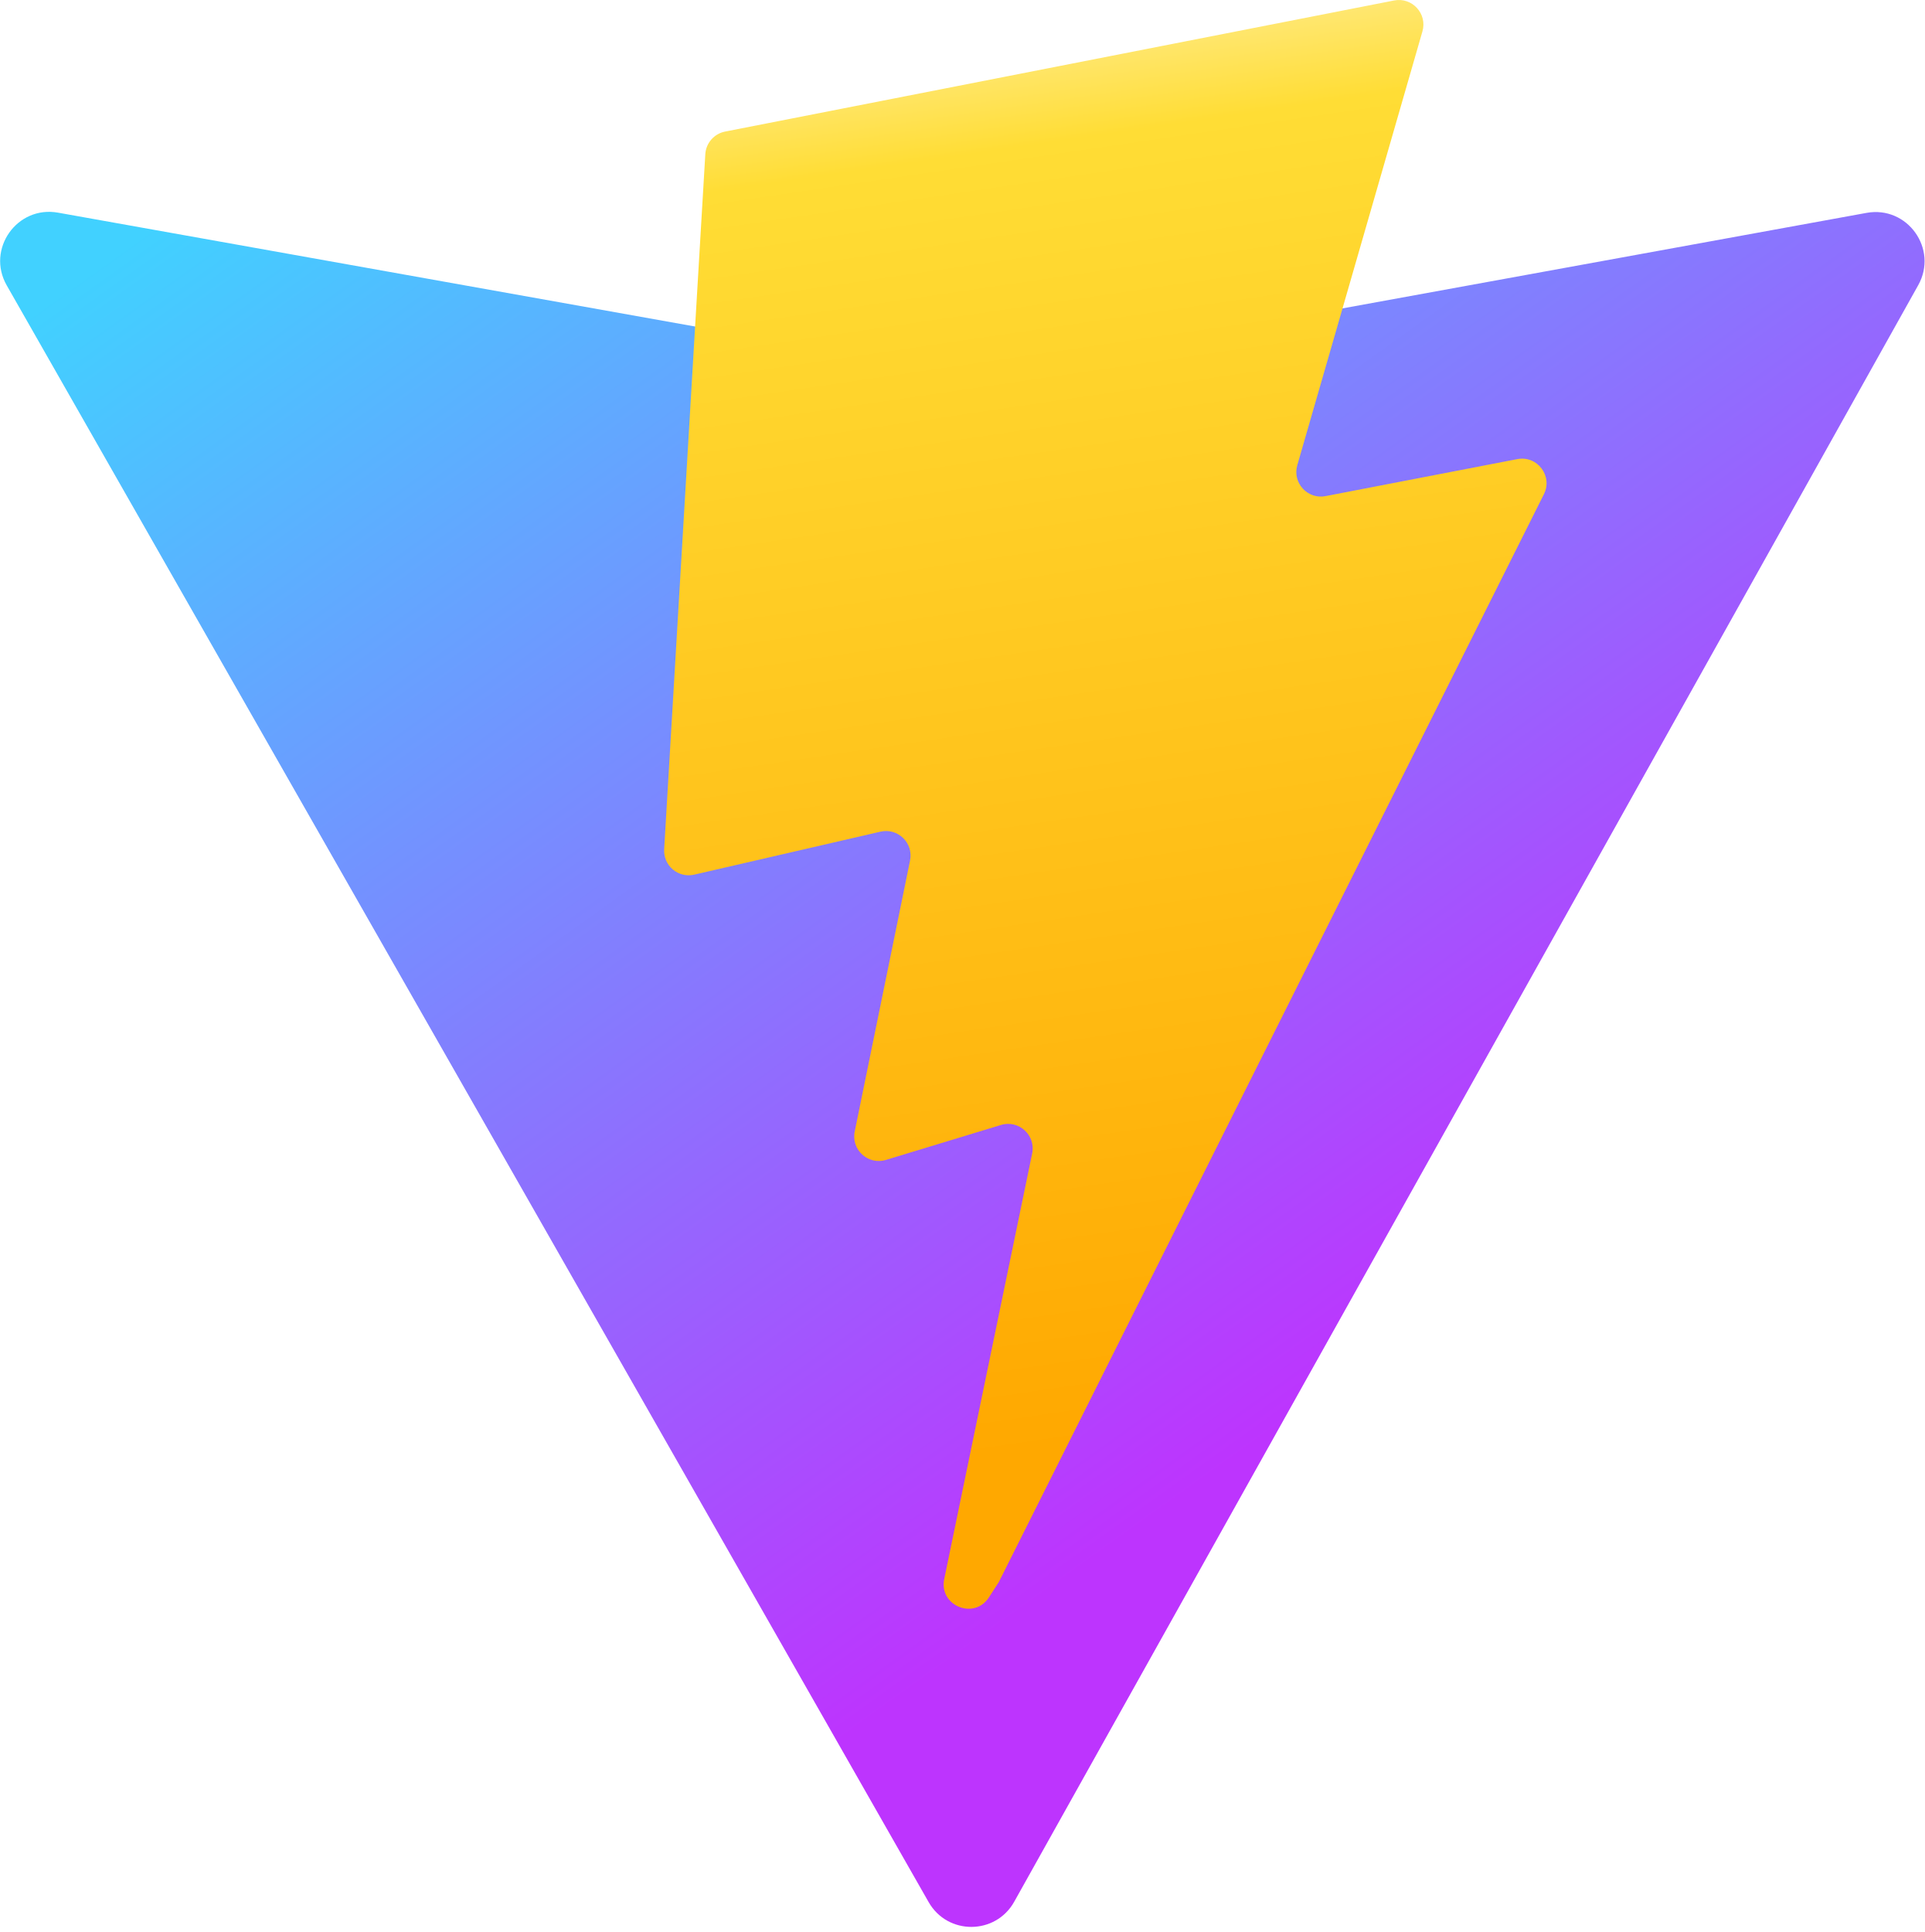
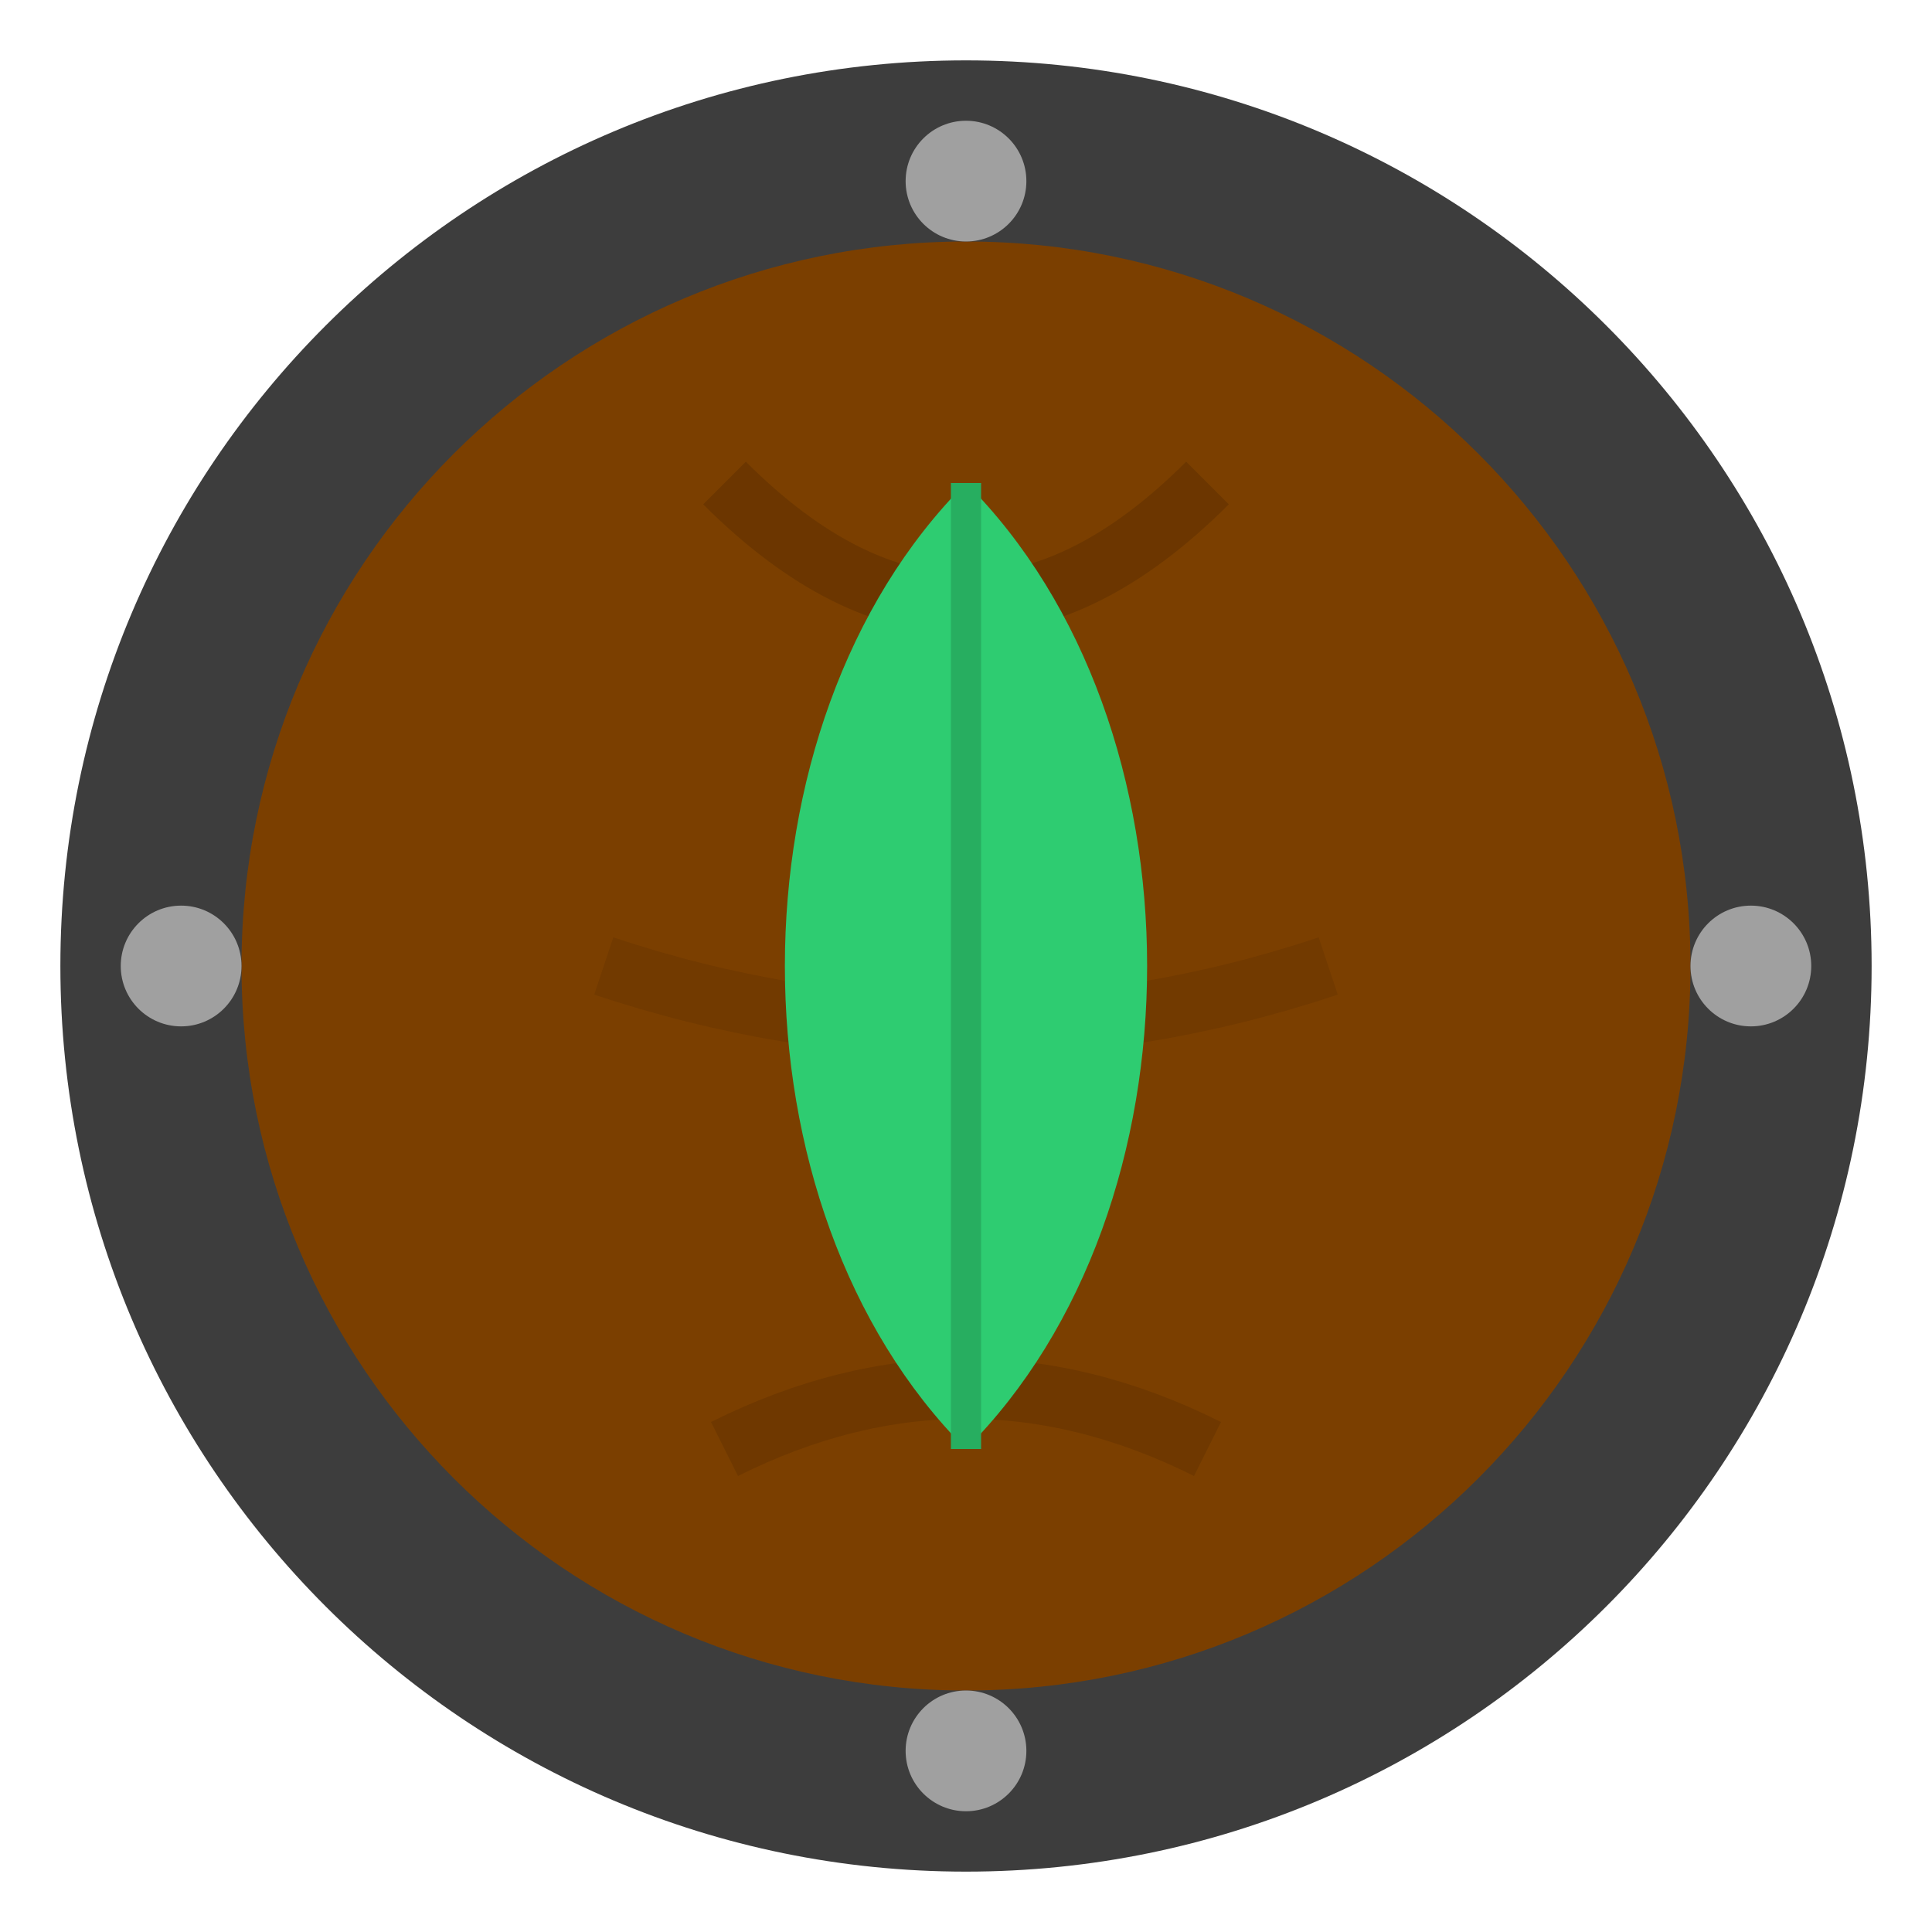
- <svg xmlns="http://www.w3.org/2000/svg" aria-hidden="true" role="img" class="iconify iconify--logos" width="31.88" height="32" preserveAspectRatio="xMidYMid meet" viewBox="0 0 256 257">
-   <defs>
-     <linearGradient id="IconifyId1813088fe1fbc01fb466" x1="-.828%" x2="57.636%" y1="7.652%" y2="78.411%">
-       <stop offset="0%" stop-color="#41D1FF" />
-       <stop offset="100%" stop-color="#BD34FE" />
-     </linearGradient>
-     <linearGradient id="IconifyId1813088fe1fbc01fb467" x1="43.376%" x2="50.316%" y1="2.242%" y2="89.03%">
-       <stop offset="0%" stop-color="#FFEA83" />
-       <stop offset="8.333%" stop-color="#FFDD35" />
-       <stop offset="100%" stop-color="#FFA800" />
-     </linearGradient>
-   </defs>
-   <path fill="url(#IconifyId1813088fe1fbc01fb466)" d="M255.153 37.938L134.897 252.976c-2.483 4.44-8.862 4.466-11.382.048L.875 37.958c-2.746-4.814 1.371-10.646 6.827-9.67l120.385 21.517a6.537 6.537 0 0 0 2.322-.004l117.867-21.483c5.438-.991 9.574 4.796 6.877 9.62Z" />
-   <path fill="url(#IconifyId1813088fe1fbc01fb467)" d="M185.432.063L96.44 17.501a3.268 3.268 0 0 0-2.634 3.014l-5.474 92.456a3.268 3.268 0 0 0 3.997 3.378l24.777-5.718c2.318-.535 4.413 1.507 3.936 3.838l-7.361 36.047c-.495 2.426 1.782 4.5 4.151 3.78l15.304-4.649c2.372-.72 4.652 1.36 4.15 3.788l-11.698 56.621c-.732 3.542 3.979 5.473 5.943 2.437l1.313-2.028l72.516-144.72c1.215-2.423-.88-5.186-3.54-4.672l-25.505 4.922c-2.396.462-4.435-1.77-3.759-4.114l16.646-57.705c.677-2.35-1.37-4.583-3.769-4.113Z" />
+ <svg xmlns="http://www.w3.org/2000/svg" viewBox="0 0 32 32">
+   <circle cx="16" cy="16" r="15" fill="#3D3D3D" />
+   <circle cx="16" cy="16" r="12" fill="#7B3F00" />
+   <path d="M12 8 Q16 12 20 8" fill="none" stroke="#5D2E00" stroke-width="1" opacity="0.5" />
+   <path d="M10 16 Q16 18 22 16" fill="none" stroke="#5D2E00" stroke-width="1" opacity="0.3" />
+   <path d="M12 24 Q16 22 20 24" fill="none" stroke="#5D2E00" stroke-width="1" opacity="0.4" />
+   <circle cx="16" cy="3" r="1" fill="#A0A0A0" />
+   <circle cx="29" cy="16" r="1" fill="#A0A0A0" />
+   <circle cx="16" cy="29" r="1" fill="#A0A0A0" />
+   <circle cx="3" cy="16" r="1" fill="#A0A0A0" />
+   <path d="M16 8 C12 12 12 20 16 24 C20 20 20 12 16 8 Z" fill="#2ECC71" />
+   <path d="M16 8 V24" stroke="#27AE60" stroke-width="0.5" fill="none" />
</svg>
